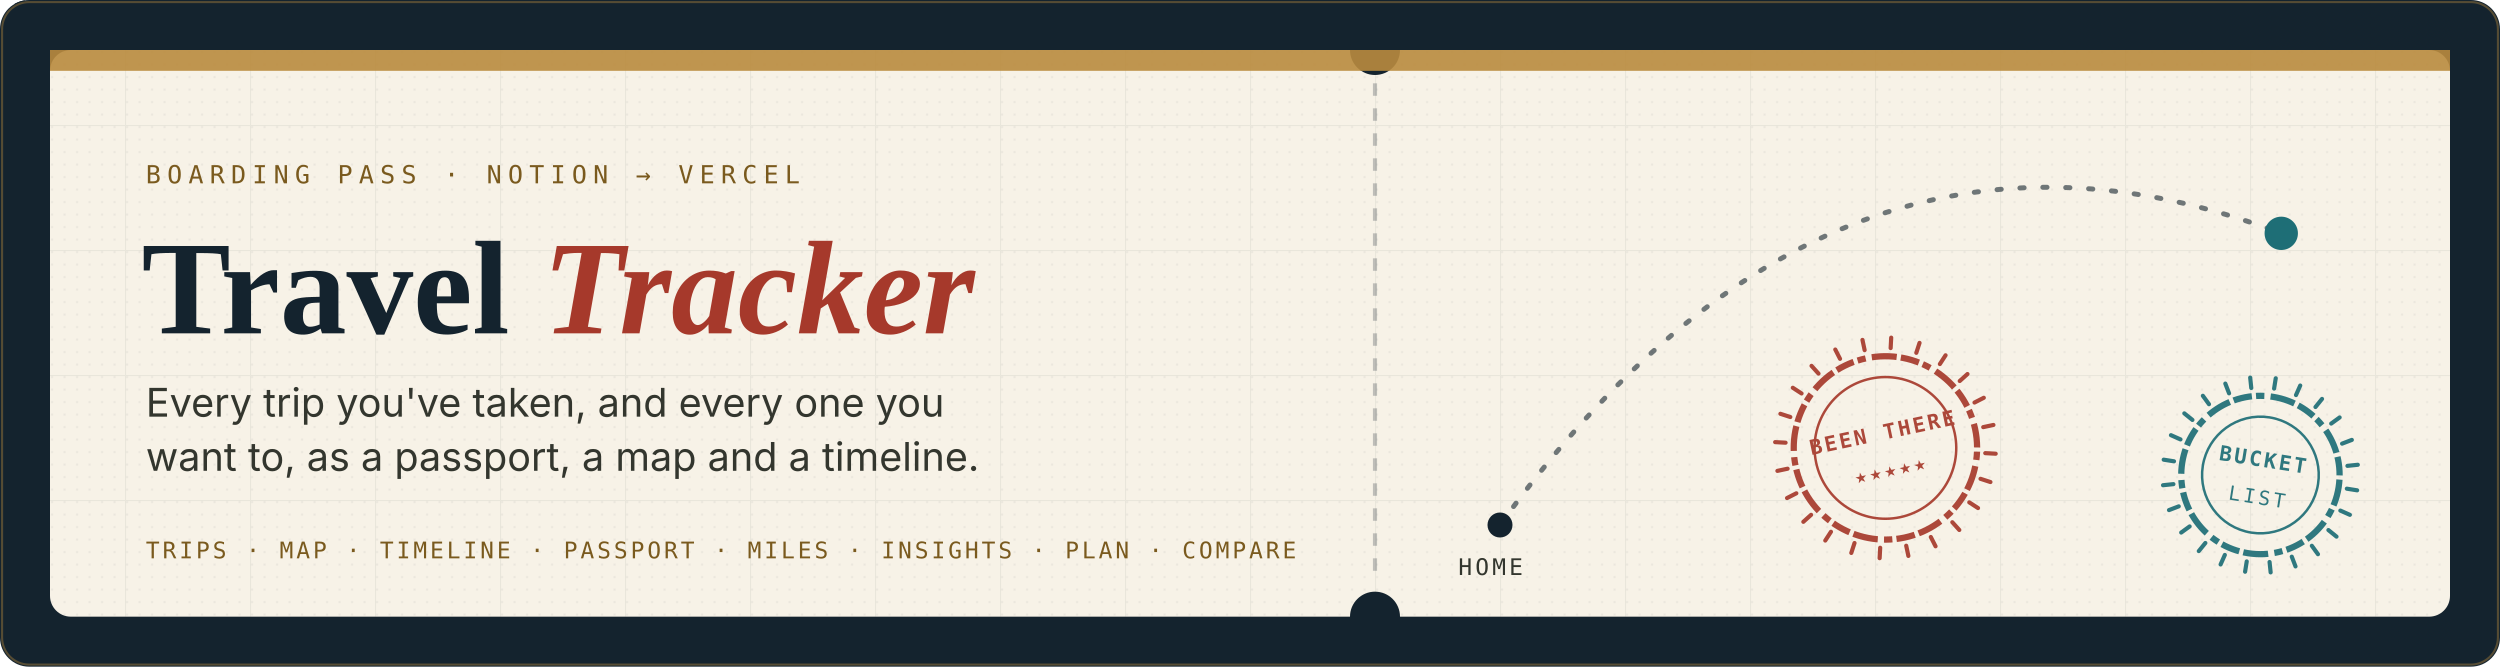
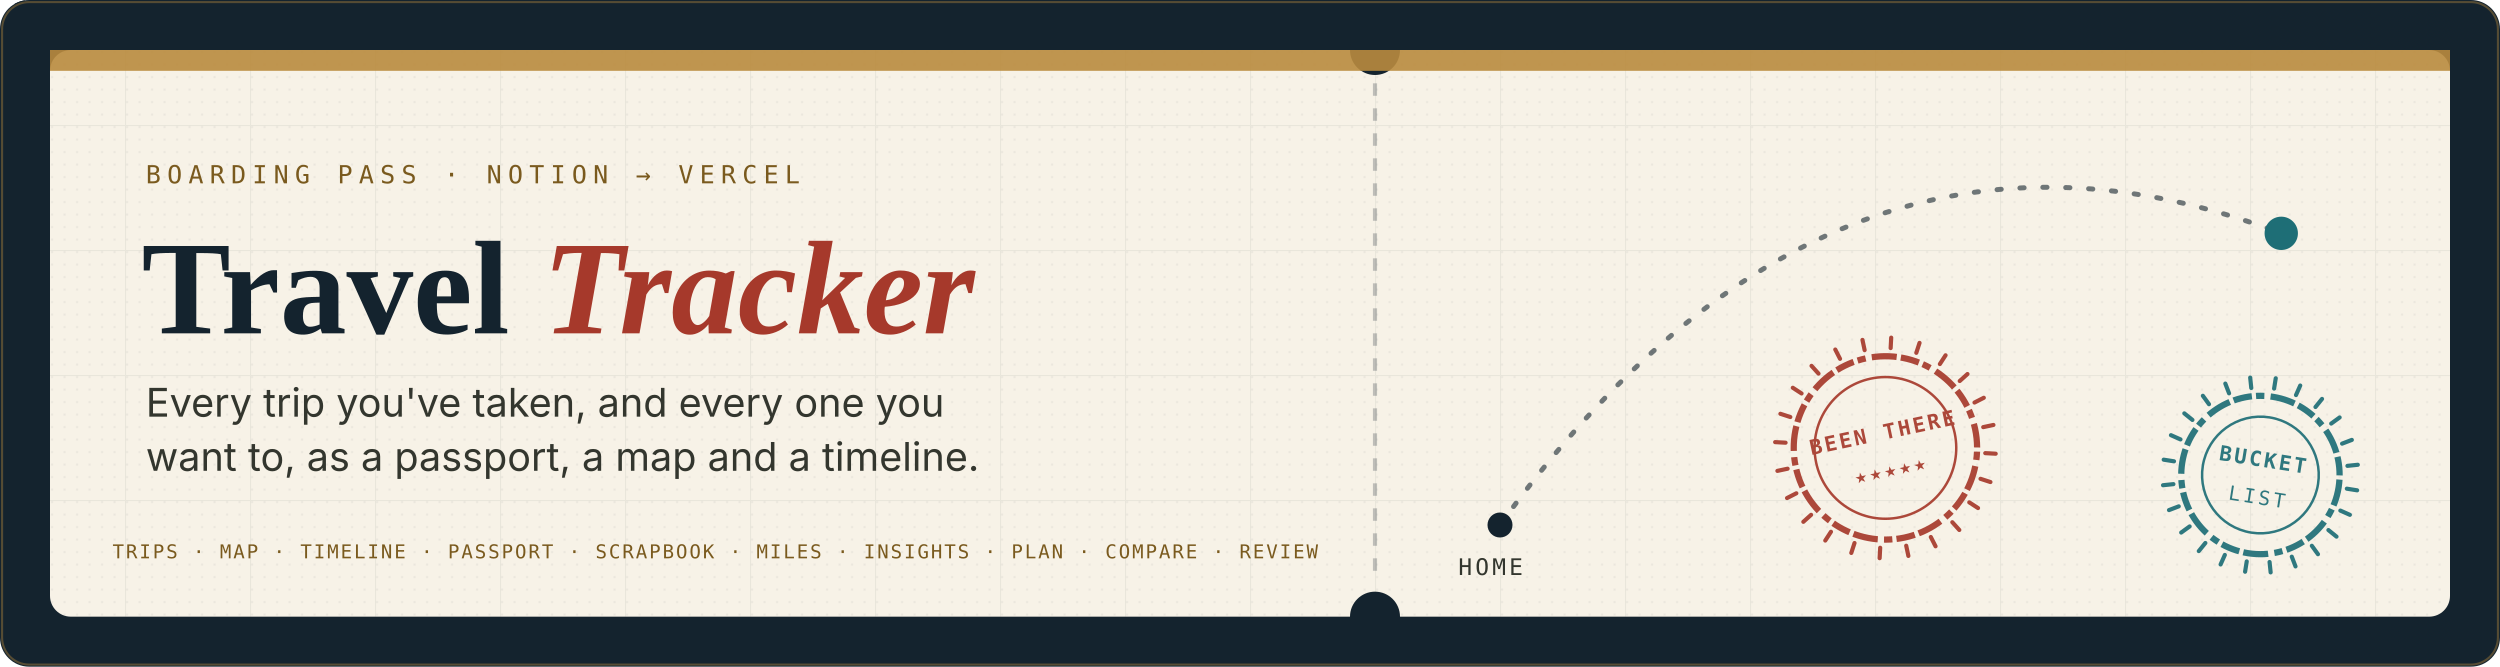
- <svg xmlns="http://www.w3.org/2000/svg" viewBox="0 0 1200 320" width="1200" height="320" role="img" aria-label="Travel Tracker — every trip in your Notion database as a passport, a map and a timeline">
+ <svg xmlns="http://www.w3.org/2000/svg" viewBox="0 0 1200 320" width="1200" height="320" role="img" aria-label="Travel Tracker — every trip in your Notion database as a passport, scrapbook, map, timeline, and year review">
  <style>
    .route { stroke-dasharray: 2 9; animation: dash 1.6s linear infinite; }
    @keyframes dash { to { stroke-dashoffset: -11 } }
    .thud { animation: thud 7s ease-out infinite; transform-origin: 0 0; }
    .thud2 { animation-delay: -3.5s }
    @keyframes thud { 0% { transform: scale(1.5); opacity: 0 } 6% { transform: scale(.94); opacity: .95 } 10% { transform: scale(1) } 85% { opacity: .95 } 100% { opacity: .95 } }
    .pin { animation: pin 2.4s ease-in-out infinite; transform-origin: 1095px 112px; }
    @keyframes pin { 0%,100% { transform: scale(1); opacity: .6 } 50% { transform: scale(1.8); opacity: 0 } }
    @media (prefers-reduced-motion: reduce) { .route, .thud, .pin { animation: none } .plane { display: none } }
  </style>
  <defs>
    <pattern id="paper" width="6" height="6" patternUnits="userSpaceOnUse">
      <circle cx="1" cy="1" r="0.6" fill="#14232E" fill-opacity="0.05" />
    </pattern>
    <pattern id="lat" width="60" height="60" patternUnits="userSpaceOnUse">
      <path d="M60 0H0V60" fill="none" stroke="#14232E" stroke-opacity="0.06" />
    </pattern>
    <clipPath id="frame">
      <rect width="1200" height="320" rx="14" />
    </clipPath>
  </defs>
  <g clip-path="url(#frame)">
    <rect width="1200" height="320" fill="#14232E" />
    <rect x="24" y="24" width="1152" height="272" rx="10" fill="#F7F2E7" />
    <rect x="24" y="24" width="1152" height="272" rx="10" fill="url(#lat)" />
    <rect x="24" y="24" width="1152" height="272" rx="10" fill="url(#paper)" />
    <line x1="660" y1="40" x2="660" y2="280" stroke="#14232E" stroke-opacity="0.25" stroke-width="2" stroke-dasharray="6 6" />
    <circle cx="660" cy="24" r="12" fill="#14232E" />
    <circle cx="660" cy="296" r="12" fill="#14232E" />
    <rect x="24" y="24" width="1152" height="10" fill="#B98B3E" opacity="0.9" />
    <text x="70" y="88" font-family="'IBM Plex Mono', Consolas, Menlo, monospace" font-size="12" letter-spacing="3" fill="#7A5A1E">BOARDING PASS · NOTION → VERCEL</text>
    <text x="68" y="160" font-family="Fraunces, Georgia, 'Times New Roman', serif" font-size="64" font-weight="600" fill="#14232E">Travel <tspan font-style="italic" fill="#A6392B">Tracker</tspan>
    </text>
    <text x="70" y="200" font-family="Inter, 'Segoe UI', Helvetica, Arial, sans-serif" font-size="19" fill="#33362E">Every trip you've taken, and every one you</text>
    <text x="70" y="226" font-family="Inter, 'Segoe UI', Helvetica, Arial, sans-serif" font-size="19" fill="#33362E">want to, as a passport, a map and a timeline.</text>
-     <text x="70" y="268" font-family="'IBM Plex Mono', Consolas, Menlo, monospace" font-size="11" letter-spacing="1.4" fill="#7A5A1E">TRIPS · MAP · TIMELINE · PASSPORT · MILES · INSIGHTS · PLAN · COMPARE</text>
+     <text x="54" y="268" font-family="'IBM Plex Mono', Consolas, Menlo, monospace" font-size="9.2" letter-spacing="0.9" fill="#7A5A1E">TRIPS · MAP · TIMELINE · PASSPORT · SCRAPBOOK · MILES · INSIGHTS · PLAN · COMPARE · REVIEW</text>
    <path class="route" d="M 720 252 Q 880 30 1095 112" fill="none" stroke="#14232E" stroke-opacity="0.6" stroke-width="2.4" stroke-linecap="round" />
    <circle cx="720" cy="252" r="6" fill="#14232E" />
    <text x="700" y="276" font-family="'IBM Plex Mono', Consolas, Menlo, monospace" font-size="11" letter-spacing="1.5" fill="#33362E">HOME</text>
    <circle class="pin" cx="1095" cy="112" r="8" fill="#1E6E76" />
    <circle cx="1095" cy="112" r="6" fill="#1E6E76" />
    <g class="plane">
      <g transform="scale(-1 1)">
        <path d="M -11 -2 L 4 -2 L 10 -9 L 13 -9 L 9 -2 L 14 -2 L 16 -5 L 18 -5 L 17 0 L 18 5 L 16 5 L 14 2 L 9 2 L 13 9 L 10 9 L 4 2 L -11 2 Q -13 0 -11 -2 Z" fill="#14232E" />
      </g>
      <animateMotion dur="6s" repeatCount="indefinite" rotate="auto" path="M 720 252 Q 880 30 1095 112" keyPoints="0;1;1" keyTimes="0;0.8;1" calcMode="linear" />
    </g>
    <g transform="translate(905,215) rotate(-12)">
      <g class="thud" opacity="0.92">
        <circle r="44" fill="none" stroke="#A6392B" stroke-width="3" stroke-dasharray="9 2 4 3 12 2" />
        <line x1="48.00" y1="0.00" x2="53.00" y2="0.00" stroke="#A6392B" stroke-width="2" stroke-linecap="round" />
        <line x1="46.36" y1="12.42" x2="51.19" y2="13.72" stroke="#A6392B" stroke-width="2" stroke-linecap="round" />
        <line x1="41.57" y1="24.00" x2="45.90" y2="26.50" stroke="#A6392B" stroke-width="2" stroke-linecap="round" />
        <line x1="33.94" y1="33.94" x2="37.48" y2="37.48" stroke="#A6392B" stroke-width="2" stroke-linecap="round" />
        <line x1="24.00" y1="41.57" x2="26.50" y2="45.90" stroke="#A6392B" stroke-width="2" stroke-linecap="round" />
        <line x1="12.42" y1="46.36" x2="13.72" y2="51.19" stroke="#A6392B" stroke-width="2" stroke-linecap="round" />
        <line x1="0.00" y1="48.00" x2="0.00" y2="53.00" stroke="#A6392B" stroke-width="2" stroke-linecap="round" />
        <line x1="-12.42" y1="46.36" x2="-13.72" y2="51.19" stroke="#A6392B" stroke-width="2" stroke-linecap="round" />
        <line x1="-24.00" y1="41.57" x2="-26.50" y2="45.90" stroke="#A6392B" stroke-width="2" stroke-linecap="round" />
        <line x1="-33.94" y1="33.94" x2="-37.48" y2="37.48" stroke="#A6392B" stroke-width="2" stroke-linecap="round" />
        <line x1="-41.57" y1="24.00" x2="-45.90" y2="26.50" stroke="#A6392B" stroke-width="2" stroke-linecap="round" />
        <line x1="-46.36" y1="12.42" x2="-51.19" y2="13.72" stroke="#A6392B" stroke-width="2" stroke-linecap="round" />
        <line x1="-48.00" y1="0.00" x2="-53.00" y2="0.00" stroke="#A6392B" stroke-width="2" stroke-linecap="round" />
        <line x1="-46.36" y1="-12.42" x2="-51.19" y2="-13.72" stroke="#A6392B" stroke-width="2" stroke-linecap="round" />
        <line x1="-41.57" y1="-24.00" x2="-45.90" y2="-26.50" stroke="#A6392B" stroke-width="2" stroke-linecap="round" />
        <line x1="-33.94" y1="-33.94" x2="-37.48" y2="-37.48" stroke="#A6392B" stroke-width="2" stroke-linecap="round" />
        <line x1="-24.00" y1="-41.57" x2="-26.50" y2="-45.90" stroke="#A6392B" stroke-width="2" stroke-linecap="round" />
        <line x1="-12.42" y1="-46.36" x2="-13.72" y2="-51.19" stroke="#A6392B" stroke-width="2" stroke-linecap="round" />
        <line x1="-0.00" y1="-48.00" x2="-0.00" y2="-53.00" stroke="#A6392B" stroke-width="2" stroke-linecap="round" />
        <line x1="12.42" y1="-46.36" x2="13.72" y2="-51.19" stroke="#A6392B" stroke-width="2" stroke-linecap="round" />
        <line x1="24.00" y1="-41.57" x2="26.50" y2="-45.90" stroke="#A6392B" stroke-width="2" stroke-linecap="round" />
        <line x1="33.94" y1="-33.94" x2="37.48" y2="-37.48" stroke="#A6392B" stroke-width="2" stroke-linecap="round" />
        <line x1="41.57" y1="-24.00" x2="45.90" y2="-26.50" stroke="#A6392B" stroke-width="2" stroke-linecap="round" />
        <line x1="46.36" y1="-12.42" x2="51.19" y2="-13.72" stroke="#A6392B" stroke-width="2" stroke-linecap="round" />
        <circle r="34" fill="none" stroke="#A6392B" stroke-width="1.2" />
        <text y="-4" text-anchor="middle" font-family="'IBM Plex Mono', Consolas, Menlo, monospace" font-size="10" font-weight="700" letter-spacing="1.2" fill="#A6392B">BEEN THERE</text>
        <text y="14" text-anchor="middle" font-family="'IBM Plex Mono', Consolas, Menlo, monospace" font-size="9.5" letter-spacing="1.5" fill="#A6392B">★★★★★</text>
      </g>
    </g>
    <g transform="translate(1085,228) rotate(9)">
      <g class="thud thud2" opacity="0.92">
        <circle r="38" fill="none" stroke="#1E6E76" stroke-width="3" stroke-dasharray="9 2 4 3 12 2" />
        <line x1="42.00" y1="0.00" x2="47.00" y2="0.00" stroke="#1E6E76" stroke-width="2" stroke-linecap="round" />
        <line x1="40.57" y1="10.87" x2="45.40" y2="12.16" stroke="#1E6E76" stroke-width="2" stroke-linecap="round" />
        <line x1="36.37" y1="21.00" x2="40.70" y2="23.50" stroke="#1E6E76" stroke-width="2" stroke-linecap="round" />
        <line x1="29.70" y1="29.70" x2="33.23" y2="33.23" stroke="#1E6E76" stroke-width="2" stroke-linecap="round" />
        <line x1="21.00" y1="36.37" x2="23.50" y2="40.70" stroke="#1E6E76" stroke-width="2" stroke-linecap="round" />
        <line x1="10.87" y1="40.57" x2="12.16" y2="45.40" stroke="#1E6E76" stroke-width="2" stroke-linecap="round" />
        <line x1="0.00" y1="42.00" x2="0.00" y2="47.00" stroke="#1E6E76" stroke-width="2" stroke-linecap="round" />
        <line x1="-10.87" y1="40.57" x2="-12.16" y2="45.40" stroke="#1E6E76" stroke-width="2" stroke-linecap="round" />
        <line x1="-21.00" y1="36.37" x2="-23.50" y2="40.70" stroke="#1E6E76" stroke-width="2" stroke-linecap="round" />
        <line x1="-29.70" y1="29.70" x2="-33.23" y2="33.23" stroke="#1E6E76" stroke-width="2" stroke-linecap="round" />
        <line x1="-36.37" y1="21.00" x2="-40.70" y2="23.50" stroke="#1E6E76" stroke-width="2" stroke-linecap="round" />
        <line x1="-40.57" y1="10.87" x2="-45.40" y2="12.16" stroke="#1E6E76" stroke-width="2" stroke-linecap="round" />
        <line x1="-42.00" y1="0.00" x2="-47.00" y2="0.00" stroke="#1E6E76" stroke-width="2" stroke-linecap="round" />
        <line x1="-40.57" y1="-10.87" x2="-45.40" y2="-12.16" stroke="#1E6E76" stroke-width="2" stroke-linecap="round" />
        <line x1="-36.37" y1="-21.00" x2="-40.70" y2="-23.50" stroke="#1E6E76" stroke-width="2" stroke-linecap="round" />
        <line x1="-29.70" y1="-29.70" x2="-33.23" y2="-33.23" stroke="#1E6E76" stroke-width="2" stroke-linecap="round" />
        <line x1="-21.00" y1="-36.37" x2="-23.50" y2="-40.70" stroke="#1E6E76" stroke-width="2" stroke-linecap="round" />
        <line x1="-10.87" y1="-40.57" x2="-12.16" y2="-45.40" stroke="#1E6E76" stroke-width="2" stroke-linecap="round" />
        <line x1="-0.00" y1="-42.00" x2="-0.00" y2="-47.00" stroke="#1E6E76" stroke-width="2" stroke-linecap="round" />
        <line x1="10.87" y1="-40.57" x2="12.16" y2="-45.40" stroke="#1E6E76" stroke-width="2" stroke-linecap="round" />
        <line x1="21.00" y1="-36.37" x2="23.50" y2="-40.70" stroke="#1E6E76" stroke-width="2" stroke-linecap="round" />
        <line x1="29.70" y1="-29.70" x2="33.23" y2="-33.23" stroke="#1E6E76" stroke-width="2" stroke-linecap="round" />
        <line x1="36.37" y1="-21.00" x2="40.70" y2="-23.50" stroke="#1E6E76" stroke-width="2" stroke-linecap="round" />
        <line x1="40.57" y1="-10.87" x2="45.40" y2="-12.16" stroke="#1E6E76" stroke-width="2" stroke-linecap="round" />
        <circle r="28" fill="none" stroke="#1E6E76" stroke-width="1.2" />
        <text y="-4" text-anchor="middle" font-family="'IBM Plex Mono', Consolas, Menlo, monospace" font-size="10" font-weight="700" letter-spacing="1.2" fill="#1E6E76">BUCKET</text>
        <text y="14" text-anchor="middle" font-family="'IBM Plex Mono', Consolas, Menlo, monospace" font-size="9.5" letter-spacing="1.5" fill="#1E6E76">LIST</text>
      </g>
    </g>
    <rect x="1" y="1" width="1198" height="318" rx="13" fill="none" stroke="#B98B3E" stroke-opacity="0.4" />
  </g>
</svg>
